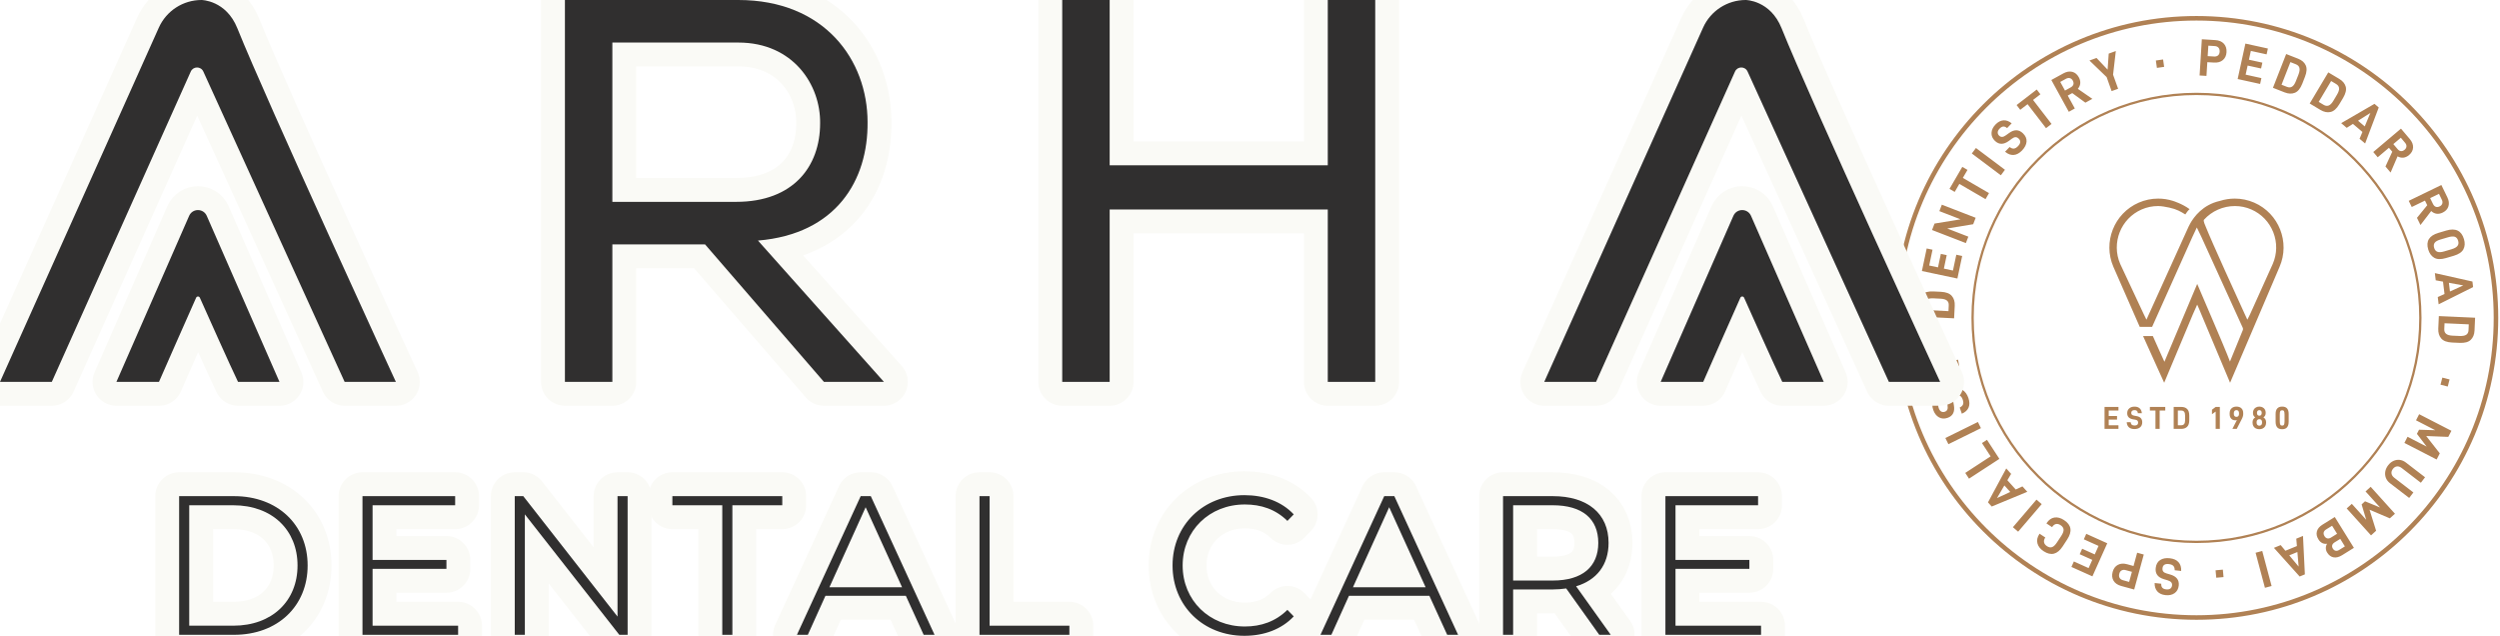
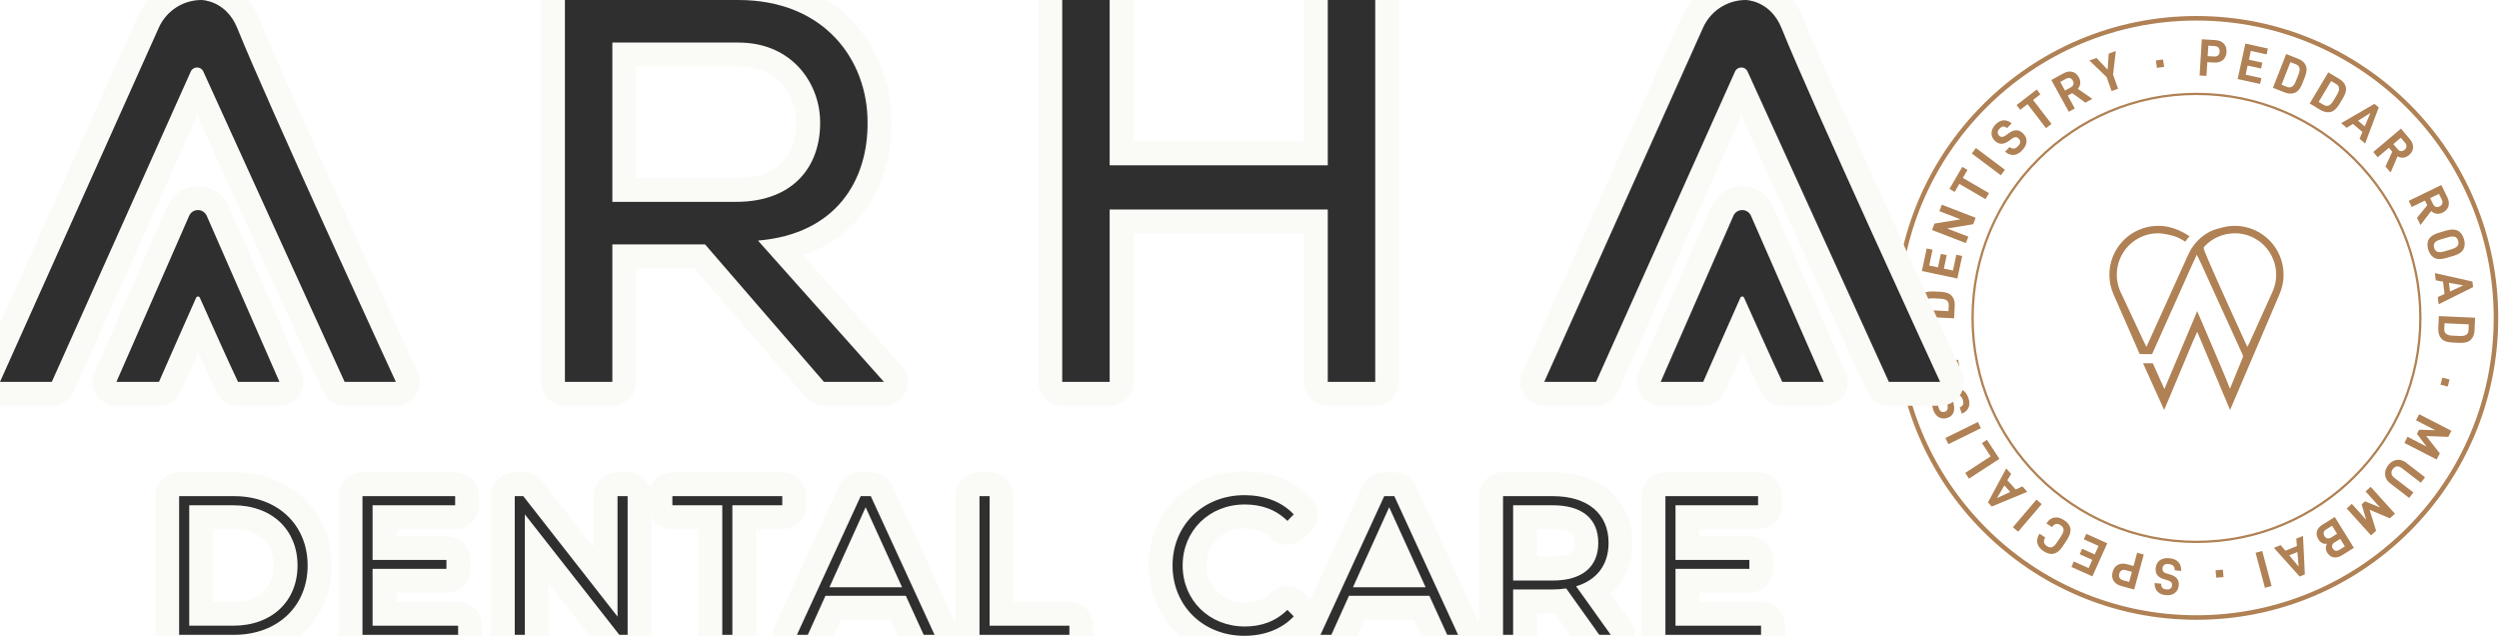
<svg xmlns="http://www.w3.org/2000/svg" viewBox="0 0 2303.71 585.88" role="img" aria-label="Arha Dental Care">
  <g transform="translate(1745.95 14.06) scale(2.78879)">
    <g fill="none" stroke="#B08154">
      <circle cx="100" cy="100" r="99" stroke-width="1.5" />
      <circle cx="100" cy="100" r="74.01" stroke-width=".75" />
    </g>
    <g fill="#B08154">
-       <path d="M109.05 9.39C108.39 8.68 107.46 8.28 106.24 8.21L101.77 7.93L101.03 19.9L103.3 20.04L103.58 15.5L105.78 15.63C107 15.71 107.97 15.43 108.72 14.81C109.46 14.19 109.86 13.32 109.93 12.21C110 11.05 109.71 10.11 109.05 9.39ZM107.11 13.28C106.78 13.55 106.35 13.67 105.8 13.63L103.7 13.5L103.92 10.05L106.02 10.18C106.57 10.21 106.99 10.39 107.28 10.72C107.57 11.05 107.69 11.5 107.66 12.07C107.62 12.61 107.44 13.01 107.11 13.28ZM117.97 11.78 123.18 12.92 123.61 10.99 116.17 9.36 113.61 21.07 121.04 22.7 121.46 20.77 116.25 19.62 116.91 16.62 121.36 17.59 121.78 15.66 117.34 14.69ZM129.65 12.81 125.28 23.97 129.15 25.49C130.4 25.98 131.53 26.02 132.53 25.61C133.54 25.2 134.35 24.21 134.97 22.63L135.86 20.35C136.48 18.78 136.56 17.51 136.11 16.53C135.67 15.56 134.82 14.83 133.58 14.35ZM129.92 23.66 128.12 22.96 131.05 15.48 132.84 16.19C133.49 16.44 133.89 16.84 134.03 17.39C134.18 17.94 134.07 18.69 133.7 19.64L132.85 21.79C132.5 22.69 132.08 23.29 131.6 23.59C131.11 23.89 130.55 23.91 129.92 23.66ZM143.57 18.87 137.43 29.16 140.99 31.29C142.15 31.98 143.25 32.2 144.31 31.96C145.37 31.73 146.33 30.88 147.2 29.43L148.46 27.33C149.32 25.87 149.62 24.63 149.34 23.6C149.05 22.57 148.34 21.71 147.2 21.03ZM142.05 29.61 140.4 28.62 144.51 21.73 146.17 22.72C146.76 23.08 147.09 23.54 147.14 24.1C147.2 24.67 146.96 25.39 146.44 26.26L145.26 28.25C144.76 29.08 144.25 29.61 143.72 29.82C143.2 30.03 142.64 29.96 142.05 29.61ZM154.86 38.56 153.91 40.81 155.75 42.37 160.25 30.47 158.84 29.27 147.83 35.65 149.66 37.2 151.72 35.9ZM155.62 36.73 153.41 34.85 157.49 32.27ZM164.72 45.09 162.47 49.97 164.17 51.97 166.47 46.62C167.1 46.98 167.75 47.12 168.4 47.05C169.05 46.98 169.68 46.69 170.28 46.18C171.12 45.47 171.56 44.64 171.6 43.69C171.65 42.75 171.29 41.83 170.54 40.93L167.6 37.46L158.44 45.19L159.91 46.93L163.62 43.79ZM165.07 42.57 167.55 40.47 168.94 42.12C169.28 42.52 169.44 42.92 169.41 43.34C169.38 43.76 169.18 44.12 168.81 44.44C168.4 44.78 168 44.93 167.59 44.89C167.18 44.85 166.81 44.62 166.46 44.21ZM176.28 62.77 172.89 66.94 174.04 69.31 177.59 64.69C178.12 65.19 178.71 65.49 179.36 65.58C180 65.67 180.68 65.54 181.39 65.2C182.38 64.72 183.02 64.02 183.29 63.12C183.57 62.21 183.45 61.23 182.94 60.18L180.95 56.09L170.16 61.32L171.16 63.36L175.53 61.24ZM177.24 60.42 180.16 59 181.1 60.94C181.33 61.4 181.38 61.84 181.25 62.24C181.12 62.63 180.84 62.94 180.4 63.15C179.92 63.38 179.49 63.43 179.1 63.29C178.72 63.14 178.41 62.83 178.18 62.35ZM179.97 71.91C176.92 72.81 175.79 74.63 176.6 77.38C176.98 78.66 177.64 79.58 178.58 80.13C179.52 80.68 180.8 80.72 182.43 80.24L185.06 79.47C186.68 78.99 187.74 78.27 188.24 77.32C188.74 76.36 188.8 75.24 188.42 73.97C187.6 71.18 185.66 70.23 182.6 71.13ZM179.65 78.16C179.13 77.97 178.77 77.53 178.57 76.87C178.36 76.17 178.42 75.6 178.75 75.17C179.07 74.73 179.71 74.38 180.65 74.1L183.14 73.37C184.14 73.07 184.9 73.02 185.42 73.2C185.93 73.39 186.3 73.83 186.5 74.53C186.7 75.2 186.63 75.76 186.28 76.21C185.94 76.66 185.28 77.03 184.3 77.32L181.82 78.05C180.89 78.32 180.17 78.36 179.65 78.16ZM181.99 92.11 179.76 93.11 180.05 95.51 191.44 89.82 191.22 87.98 178.8 85.2 179.09 87.58 181.49 88.02ZM183.79 91.28 183.44 88.4 188.19 89.27ZM192.1 99.94 180.12 99.4 179.93 103.55C179.87 104.89 180.2 105.98 180.91 106.8C181.62 107.62 182.82 108.06 184.51 108.14L186.96 108.25C188.65 108.33 189.88 108 190.65 107.26C191.43 106.52 191.85 105.49 191.91 104.16ZM181.91 103.69 182 101.77 190.01 102.13 189.93 104.05C189.9 104.75 189.65 105.25 189.17 105.57C188.7 105.88 187.96 106.02 186.94 105.97L184.63 105.87C183.66 105.82 182.95 105.62 182.52 105.26C182.08 104.9 181.88 104.38 181.91 103.69ZM183.66 120.34 181.27 119.73 180.67 122.07 183.06 122.68ZM179.39 146.79 180.43 144.76 175.94 139.03 183.23 139.32 184.27 137.3 173.61 131.82 172.57 133.84 178.93 137.11 173.57 136.95 172.87 138.31 176.09 142.53 169.77 139.28 168.73 141.31ZM165.1 147.26C164.43 147.57 163.85 148.05 163.36 148.69C162.86 149.35 162.54 150.03 162.41 150.76C162.29 151.49 162.35 152.19 162.61 152.87C162.88 153.54 163.32 154.12 163.94 154.6L170.31 159.49L171.7 157.68L165.4 152.83C164.85 152.41 164.55 151.94 164.47 151.42C164.39 150.9 164.55 150.4 164.93 149.9C165.31 149.4 165.76 149.13 166.28 149.07C166.79 149.02 167.32 149.2 167.86 149.62L174.17 154.47L175.56 152.66L169.2 147.77C168.57 147.29 167.9 147.01 167.18 146.92C166.47 146.84 165.77 146.95 165.1 147.26ZM157.7 171.86 159.38 170.33 157.21 163.38 163.92 166.23 165.61 164.71 157.58 155.81 155.89 157.34 160.69 162.65 155.72 160.6 154.59 161.63 156.11 166.71 151.35 161.44 149.66 162.96ZM141.56 174.39C142.04 174.63 142.58 174.71 143.17 174.63C142.89 175.08 142.75 175.56 142.76 176.08C142.77 176.6 142.92 177.09 143.2 177.54C143.76 178.45 144.47 178.97 145.33 179.12C146.19 179.27 147.12 179.03 148.12 178.42L152.04 175.98L145.72 165.79L141.63 168.33C140.65 168.94 140.04 169.67 139.81 170.53C139.57 171.38 139.74 172.27 140.32 173.19C140.66 173.75 141.07 174.14 141.56 174.39ZM149.06 175.5 147.22 176.64C146.78 176.92 146.37 177.02 146.01 176.94C145.64 176.87 145.33 176.63 145.07 176.21C144.84 175.83 144.77 175.46 144.87 175.11C144.97 174.75 145.24 174.44 145.68 174.16L147.53 173.02ZM142.05 170.9C142.13 170.52 142.41 170.18 142.87 169.89L144.83 168.68L146.48 171.33L144.52 172.55C144.06 172.84 143.64 172.94 143.27 172.86C142.89 172.77 142.58 172.53 142.33 172.13C142.06 171.69 141.97 171.29 142.05 170.9ZM129.39 176.94 127.83 175.07 125.6 175.98 134.11 185.45 135.83 184.74 135.21 172.04 132.99 172.95 133.2 175.38ZM130.67 178.46 133.36 177.36 133.77 182.17ZM124.83 188.59 121.74 177.01 119.54 177.6 122.63 189.18ZM108.94 185.64 108.72 183.18 106.31 183.4 106.54 185.85ZM94.06 180.71C93.42 179.99 92.46 179.56 91.19 179.42C89.89 179.27 88.82 179.47 87.98 180.02C87.14 180.57 86.66 181.44 86.52 182.64C86.31 184.5 87.21 185.73 89.22 186.33L90.45 186.7C91.01 186.87 91.4 187.08 91.64 187.36C91.88 187.63 91.97 187.97 91.93 188.38C91.87 188.86 91.68 189.21 91.35 189.45C91.02 189.68 90.56 189.77 89.98 189.7C89.4 189.64 88.98 189.46 88.71 189.16C88.44 188.86 88.32 188.42 88.35 187.84L86.17 187.6C86.14 188.74 86.43 189.65 87.04 190.35C87.66 191.05 88.55 191.47 89.73 191.6C90.94 191.74 91.94 191.52 92.75 190.96C93.55 190.4 94.01 189.56 94.14 188.46C94.35 186.61 93.39 185.38 91.28 184.78L90.18 184.46C89.64 184.31 89.26 184.1 89.03 183.82C88.8 183.54 88.72 183.17 88.77 182.7C88.89 181.65 89.59 181.2 90.86 181.34C91.53 181.42 92.02 181.61 92.33 181.92C92.64 182.23 92.8 182.71 92.8 183.38L94.94 183.62C95 182.4 94.71 181.43 94.06 180.71ZM72.58 186.83C73.08 187.67 73.92 188.24 75.09 188.57L79.41 189.75L82.58 178.19L80.39 177.59L79.19 181.98L77.06 181.39C75.88 181.07 74.87 181.14 74.02 181.6C73.17 182.05 72.59 182.82 72.3 183.89C71.99 185.02 72.08 186 72.58 186.83ZM75.27 183.43C75.65 183.23 76.1 183.2 76.63 183.35L78.66 183.9L77.74 187.24L75.71 186.68C75.18 186.54 74.8 186.27 74.59 185.9C74.37 185.52 74.34 185.05 74.5 184.49C74.64 183.98 74.9 183.62 75.27 183.43ZM64.34 182.67 59.47 180.48 58.66 182.29 65.6 185.4 70.51 174.47 63.57 171.35 62.76 173.16 67.63 175.34 66.37 178.15 62.21 176.28 61.4 178.09 65.56 179.95ZM57.27 173.2C59.02 170.54 58.67 168.41 56.24 166.82C55.13 166.09 54.06 165.8 53.04 165.96C52.03 166.12 51.17 166.74 50.46 167.81L50.4 167.91L52.27 169.14L52.35 169.02C52.68 168.52 53.08 168.22 53.56 168.11C54.03 168.01 54.54 168.14 55.08 168.49C55.69 168.89 56.02 169.37 56.07 169.92C56.11 170.48 55.87 171.16 55.34 171.98L53.92 174.14C53.35 175.01 52.81 175.54 52.28 175.73C51.76 175.93 51.19 175.83 50.58 175.43C50.04 175.07 49.72 174.65 49.62 174.16C49.52 173.66 49.64 173.16 49.98 172.64L50.03 172.56L48.13 171.31L48.06 171.41C47.37 172.47 47.16 173.5 47.43 174.51C47.7 175.51 48.38 176.38 49.47 177.09C51.93 178.7 54.02 178.17 55.77 175.5ZM41.05 170.64 48.84 161.53 47.11 160.05 39.32 169.16ZM37.49 153.64 38.73 151.54 37.12 149.74 31.08 160.95 32.32 162.33 44.08 157.46 42.47 155.68 40.25 156.7ZM36.5 155.36 38.44 157.51 34.06 159.53ZM24.81 153.12 34.85 146.58 30.75 140.28 29.09 141.36 31.95 145.75 23.57 151.22ZM18 141.73 28.75 136.43 27.75 134.39 16.99 139.69ZM24.68 129.6C25.05 128.71 25.02 127.66 24.6 126.45C24.17 125.21 23.52 124.34 22.67 123.82C21.81 123.3 20.82 123.24 19.68 123.64C17.91 124.26 17.19 125.6 17.51 127.67L17.72 128.94C17.81 129.51 17.78 129.96 17.64 130.29C17.5 130.63 17.23 130.86 16.84 131C16.39 131.15 15.99 131.14 15.63 130.94C15.27 130.75 15 130.37 14.8 129.81C14.61 129.27 14.59 128.81 14.74 128.43C14.9 128.06 15.24 127.76 15.78 127.54L15.05 125.47C14.01 125.93 13.31 126.59 12.95 127.45C12.58 128.31 12.6 129.29 12.99 130.41C13.39 131.56 14.02 132.37 14.87 132.85C15.73 133.33 16.68 133.39 17.73 133.02C19.49 132.41 20.18 131.02 19.81 128.86L19.61 127.73C19.52 127.17 19.55 126.73 19.7 126.41C19.85 126.09 20.15 125.85 20.6 125.69C21.59 125.34 22.3 125.78 22.73 126.99C22.95 127.63 22.99 128.15 22.84 128.56C22.7 128.97 22.33 129.33 21.73 129.62L22.44 131.66C23.56 131.18 24.31 130.49 24.68 129.6ZM10.78 112.67 8.83 113.04 10.4 121.3 12.35 120.93 11.78 117.93 21.61 116.06 21.18 113.81 11.35 115.67ZM7.91 99.54 19.88 100.14 20.09 96C20.16 94.65 19.84 93.57 19.13 92.75C18.42 91.92 17.23 91.47 15.54 91.38L13.09 91.26C11.4 91.17 10.17 91.5 9.39 92.23C8.61 92.96 8.19 93.99 8.12 95.32ZM18.11 95.84 18.02 97.77 10 97.37 10.1 95.44C10.13 94.75 10.39 94.24 10.86 93.93C11.33 93.62 12.08 93.49 13.1 93.54L15.41 93.66C16.38 93.7 17.08 93.91 17.51 94.27C17.95 94.64 18.15 95.16 18.11 95.84ZM11.65 82.69 12.75 77.47 10.82 77.06 9.24 84.51 20.97 86.99 22.55 79.54 20.61 79.13 19.5 84.35 16.5 83.71 17.44 79.26 15.5 78.85 14.56 83.3ZM15.83 62.59 15.01 64.72 22.01 67.43 13.41 68.83 12.59 70.96 23.77 75.28 24.59 73.16 17.61 70.46 26.19 69.05 27.01 66.92ZM24.31 51.1 22.59 50.1 18.36 57.37 20.08 58.37 21.61 55.72 30.27 60.76 31.42 58.77 22.77 53.74ZM25.74 45.68 35.33 52.88 36.69 51.06 27.1 43.86ZM39.57 46.16C40.53 46.09 41.46 45.59 42.35 44.67C43.26 43.72 43.75 42.75 43.83 41.76C43.9 40.76 43.51 39.84 42.64 39.01C41.29 37.71 39.76 37.67 38.07 38.9L37.02 39.65C36.55 39.99 36.14 40.17 35.78 40.19C35.42 40.22 35.09 40.08 34.79 39.8C34.45 39.47 34.28 39.1 34.3 38.69C34.31 38.29 34.52 37.87 34.93 37.45C35.33 37.03 35.73 36.8 36.13 36.77C36.53 36.74 36.95 36.91 37.4 37.29L38.91 35.71C38.03 34.99 37.13 34.66 36.2 34.72C35.27 34.79 34.4 35.24 33.58 36.09C32.73 36.97 32.29 37.9 32.25 38.88C32.2 39.86 32.58 40.73 33.38 41.51C34.73 42.8 36.28 42.79 38.04 41.48L38.96 40.8C39.41 40.46 39.82 40.29 40.17 40.28C40.53 40.27 40.88 40.43 41.22 40.75C41.98 41.49 41.91 42.31 41.02 43.24C40.56 43.72 40.11 44 39.67 44.05C39.24 44.11 38.76 43.94 38.23 43.54L36.73 45.09C37.66 45.88 38.61 46.23 39.57 46.16ZM48.41 26.11 47.2 24.54 40.54 29.67 41.74 31.24 44.17 29.38 50.27 37.31 52.09 35.91 45.98 27.98ZM58.94 25.72 63.28 28.88 65.58 27.62 60.78 24.31C61.26 23.75 61.53 23.15 61.58 22.5C61.64 21.85 61.48 21.17 61.1 20.48C60.57 19.52 59.85 18.92 58.93 18.69C58.01 18.47 57.04 18.63 56.01 19.2L52.02 21.39L57.8 31.9L59.79 30.8L57.45 26.54ZM56.54 24.88 54.97 22.03 56.86 20.99C57.32 20.74 57.75 20.67 58.15 20.78C58.55 20.89 58.87 21.15 59.11 21.58C59.36 22.05 59.43 22.48 59.31 22.87C59.18 23.26 58.89 23.58 58.42 23.84ZM72.43 19.64 73.34 11.82 70.99 12.67 70.62 17.97 66.96 14.11 64.62 14.95 70.3 20.43 71.95 25.06 74.1 24.29ZM86.57 14.95 86.92 17.39 89.31 17.05 88.96 14.61ZM70.99 130.62H74.21V129.42H69.61V136.67H74.21V135.47H70.99V133.61H73.74V132.42H70.99ZM77.67 136.15C78.1 136.54 78.71 136.73 79.48 136.73C80.27 136.73 80.9 136.54 81.37 136.15C81.83 135.77 82.07 135.21 82.07 134.48C82.07 133.35 81.44 132.67 80.2 132.45L79.43 132.31C79.09 132.25 78.84 132.14 78.67 132C78.51 131.85 78.43 131.65 78.43 131.4C78.43 131.11 78.52 130.88 78.71 130.72C78.89 130.56 79.16 130.47 79.51 130.47C79.86 130.47 80.13 130.55 80.31 130.71C80.49 130.88 80.6 131.13 80.62 131.48H81.94C81.88 130.8 81.65 130.26 81.23 129.89C80.81 129.51 80.25 129.32 79.54 129.32C78.8 129.32 78.21 129.51 77.77 129.91C77.32 130.3 77.1 130.83 77.1 131.5C77.1 132.63 77.75 133.3 79.06 133.52L79.75 133.63C80.08 133.69 80.33 133.79 80.48 133.94C80.63 134.09 80.71 134.31 80.71 134.6C80.71 135.24 80.32 135.56 79.55 135.56C79.14 135.56 78.83 135.47 78.63 135.31C78.42 135.14 78.29 134.86 78.24 134.46H76.94C76.99 135.2 77.23 135.76 77.67 136.15ZM89.68 130.62V129.42H84.6V130.62H86.44V136.67H87.83V130.62ZM92.46 129.42V136.67H94.97C95.78 136.67 96.43 136.44 96.9 135.99C97.38 135.54 97.62 134.8 97.62 133.78V132.3C97.62 131.28 97.38 130.54 96.92 130.1C96.45 129.65 95.82 129.42 95.01 129.42ZM95 135.47H93.84V130.62H95C95.42 130.62 95.73 130.76 95.94 131.04C96.14 131.31 96.24 131.76 96.24 132.37V133.77C96.24 134.36 96.14 134.79 95.93 135.06C95.72 135.33 95.42 135.47 95 135.47ZM106.34 130.95V136.67H107.72V129.42H106.34L105.12 130.34V131.83ZM113.37 133.74 111.87 136.67H113.31L114.97 133.44C115.13 133.14 115.24 132.85 115.32 132.59C115.41 132.33 115.45 132.06 115.45 131.78V131.45C115.45 130.78 115.25 130.25 114.85 129.87C114.46 129.5 113.91 129.31 113.21 129.31C112.54 129.31 112 129.5 111.59 129.89C111.18 130.27 110.97 130.81 110.97 131.49V131.83C110.97 132.45 111.14 132.94 111.48 133.3C111.82 133.66 112.27 133.84 112.84 133.84C113.04 133.84 113.21 133.81 113.37 133.74ZM113.83 132.45C113.68 132.62 113.48 132.7 113.21 132.7C112.94 132.7 112.73 132.62 112.58 132.45C112.42 132.29 112.35 132.06 112.35 131.75V131.43C112.35 131.13 112.42 130.89 112.58 130.73C112.73 130.56 112.94 130.47 113.21 130.47C113.48 130.47 113.68 130.56 113.83 130.73C113.98 130.89 114.06 131.12 114.06 131.42V131.76C114.06 132.06 113.98 132.29 113.83 132.45ZM119.62 136.53C119.96 136.7 120.34 136.78 120.77 136.78C121.2 136.78 121.58 136.7 121.92 136.53C122.26 136.36 122.52 136.11 122.72 135.79C122.91 135.46 123.01 135.09 123.01 134.66V134.42C123.01 134.11 122.93 133.81 122.78 133.53C122.63 133.26 122.41 133.04 122.13 132.87C122.35 132.73 122.53 132.55 122.67 132.3C122.81 132.06 122.88 131.78 122.88 131.47V131.28C122.88 130.92 122.8 130.6 122.63 130.29C122.46 129.99 122.22 129.75 121.9 129.58C121.58 129.4 121.21 129.31 120.78 129.31C120.35 129.31 119.98 129.4 119.67 129.58C119.35 129.75 119.11 129.99 118.94 130.29C118.77 130.6 118.68 130.92 118.68 131.28V131.47C118.68 131.79 118.75 132.06 118.88 132.31C119.02 132.55 119.2 132.73 119.43 132.87C119.15 133.03 118.93 133.25 118.77 133.52C118.62 133.8 118.54 134.1 118.54 134.43V134.67C118.54 135.09 118.64 135.46 118.83 135.79C119.02 136.11 119.29 136.36 119.62 136.53ZM121.35 132.09C121.21 132.24 121.02 132.32 120.78 132.32C120.54 132.32 120.35 132.24 120.21 132.09C120.07 131.94 120 131.73 120 131.48V131.28C120 131.05 120.07 130.86 120.22 130.7C120.36 130.55 120.55 130.47 120.78 130.47C121.01 130.47 121.2 130.55 121.34 130.7C121.48 130.86 121.56 131.05 121.56 131.28V131.48C121.56 131.73 121.49 131.93 121.35 132.09ZM121.44 135.36C121.27 135.53 121.05 135.62 120.78 135.62C120.5 135.62 120.28 135.53 120.12 135.35C119.96 135.17 119.88 134.94 119.88 134.65V134.4C119.88 134.12 119.96 133.89 120.13 133.72C120.3 133.54 120.51 133.46 120.78 133.46C121.05 133.46 121.27 133.54 121.44 133.72C121.6 133.89 121.68 134.12 121.68 134.4V134.65C121.68 134.95 121.6 135.18 121.44 135.36ZM126.69 136.16C127.04 136.58 127.58 136.78 128.32 136.78C129.05 136.78 129.6 136.57 129.95 136.15C130.3 135.73 130.48 135.11 130.48 134.28V131.72C130.48 130.92 130.3 130.32 129.95 129.92C129.6 129.51 129.05 129.31 128.32 129.31C127.61 129.31 127.07 129.51 126.71 129.92C126.34 130.33 126.16 130.93 126.16 131.72V134.28C126.16 135.12 126.33 135.74 126.69 136.16ZM128.94 135.27C128.83 135.48 128.63 135.59 128.32 135.59C128.02 135.59 127.81 135.48 127.7 135.27C127.6 135.05 127.54 134.69 127.54 134.17V131.92C127.54 131.4 127.59 131.04 127.7 130.83C127.8 130.62 128.01 130.52 128.32 130.52C128.63 130.52 128.83 130.62 128.94 130.83C129.05 131.04 129.11 131.4 129.11 131.92V134.17C129.11 134.69 129.05 135.05 128.94 135.27Z" />
-       <path transform="translate(69 60.58) scale(0.06745)" d="M833.41 320.11C833.38 320.16 833.37 320.19 722.37 566.44C720.09 571.49 708.97 593.11 708.97 593.11C708.97 593.11 698.86 571.54 696.56 566.51C659.73 486.12 537.05 217.6 504.88 137.46C502.53 131.62 491.61 108.83 496.31 103.62C534.77 60.96 590.04 36.5 647.95 36.5C675.74 36.5 702.7 42.09 728.08 53.11C777.73 74.67 816.04 114.35 835.96 164.83C855.87 215.32 854.97 270.47 833.41 320.11ZM742.55 19.81C712.28 6.67 680.21 0 647.23 0C622.75 0 598.49 3.75 575.15 11.14C574.74 11.27 574.33 11.38 573.93 11.47C490.9 29.91 447.06 89.2 428.25 123.09C427.45 124.97 426.39 126.93 425.25 129.03C423.76 131.77 421.91 135.18 421.01 137.19L226.79 565.7C224.9 570.82 214.46 593.11 214.46 593.11C214.46 593.11 203.41 570.91 201.07 566L86.06 320.57C85.98 320.41 85.91 320.25 85.85 320.12C41.28 217.47 88.52 97.69 191.17 53.11C216.56 42.08 243.53 36.49 271.32 36.49C290.03 36.49 308.36 40.67 326.89 44.21C363.52 52.16 382.67 63.86 404.88 77.64C410.6 68.41 419.13 57.31 425.9 51.74C390.06 25.3 345.82 11.68 344.1 11.14C320.76 3.75 296.51 0 272.02 0C239.05 0 206.98 6.67 176.71 19.81C55.7 72.36 0 213.55 52.53 334.52C52.98 335.54 118.07 483.69 181.49 628.26L242.14 628.51L439.78 187.31C443.63 178.5 461.31 141.45 461.31 141.45C461.31 141.45 479.38 178.37 483.3 186.97L686.49 633.05C688 636.35 688.18 640.06 687.01 643.49C686.76 644.23 623.7 798.38 623.7 798.38C623.7 798.38 614.09 769.97 541.27 600.3C508.91 524.89 472.13 439.1 463.17 417.99C444.03 463.43 302.51 799.4 302.51 799.4C302.51 799.4 260.13 706.61 245.78 673.35L197.81 673.35C253.96 798.98 293.86 884.77 301.3 902.14C316.17 866.71 441.34 568.43 441.55 567.92C447.91 553.43 463.1 519.32 463.1 519.32C463.1 519.32 480.77 558.87 484.12 568.68C490.23 583.21 607.4 862.04 624.25 902.15L866.7 334.57C919.25 213.56 863.55 72.36 742.55 19.81Z" />
+       <path d="M109.05 9.39C108.39 8.68 107.46 8.28 106.24 8.21L101.77 7.93L101.03 19.9L103.3 20.04L103.58 15.5L105.78 15.63C107 15.71 107.97 15.43 108.72 14.81C109.46 14.19 109.86 13.32 109.93 12.21C110 11.05 109.71 10.11 109.05 9.39ZM107.11 13.28C106.78 13.55 106.35 13.67 105.8 13.63L103.7 13.5L103.92 10.05L106.02 10.18C106.57 10.21 106.99 10.39 107.28 10.72C107.57 11.05 107.69 11.5 107.66 12.07C107.62 12.61 107.44 13.01 107.11 13.28ZM117.97 11.78 123.18 12.92 123.61 10.99 116.17 9.36 113.61 21.07 121.04 22.7 121.46 20.77 116.25 19.62 116.91 16.62 121.36 17.59 121.78 15.66 117.34 14.69ZM129.65 12.81 125.28 23.97 129.15 25.49C130.4 25.98 131.53 26.02 132.53 25.61C133.54 25.2 134.35 24.21 134.97 22.63L135.86 20.35C136.48 18.78 136.56 17.51 136.11 16.53C135.67 15.56 134.82 14.83 133.58 14.35ZM129.92 23.66 128.12 22.96 131.05 15.48 132.84 16.19C133.49 16.44 133.89 16.84 134.03 17.39C134.18 17.94 134.07 18.69 133.7 19.64L132.85 21.79C132.5 22.69 132.08 23.29 131.6 23.59C131.11 23.89 130.55 23.91 129.92 23.66ZM143.57 18.87 137.43 29.16 140.99 31.29C142.15 31.98 143.25 32.2 144.31 31.96C145.37 31.73 146.33 30.88 147.2 29.43L148.46 27.33C149.32 25.87 149.62 24.63 149.34 23.6C149.05 22.57 148.34 21.71 147.2 21.03ZM142.05 29.61 140.4 28.62 144.51 21.73 146.17 22.72C146.76 23.08 147.09 23.54 147.14 24.1C147.2 24.67 146.96 25.39 146.44 26.26L145.26 28.25C144.76 29.08 144.25 29.61 143.72 29.82C143.2 30.03 142.64 29.96 142.05 29.61ZM154.86 38.56 153.91 40.81 155.75 42.37 160.25 30.47 158.84 29.27 147.83 35.65 149.66 37.2 151.72 35.9ZM155.62 36.73 153.41 34.85 157.49 32.27ZM164.72 45.09 162.47 49.97 164.17 51.97 166.47 46.62C167.1 46.98 167.75 47.12 168.4 47.05C169.05 46.98 169.68 46.69 170.28 46.18C171.12 45.47 171.56 44.64 171.6 43.69C171.65 42.75 171.29 41.83 170.54 40.93L167.6 37.46L158.44 45.19L159.91 46.93L163.62 43.79ZM165.07 42.57 167.55 40.47 168.94 42.12C169.28 42.52 169.44 42.92 169.41 43.34C169.38 43.76 169.18 44.12 168.81 44.44C168.4 44.78 168 44.93 167.59 44.89C167.18 44.85 166.81 44.62 166.46 44.21ZM176.28 62.77 172.89 66.94 174.04 69.31 177.59 64.69C178.12 65.19 178.71 65.49 179.36 65.58C180 65.67 180.68 65.54 181.39 65.2C182.38 64.72 183.02 64.02 183.29 63.12C183.57 62.21 183.45 61.23 182.94 60.18L180.95 56.09L170.16 61.32L171.16 63.36L175.53 61.24ZM177.24 60.42 180.16 59 181.1 60.94C181.33 61.4 181.38 61.84 181.25 62.24C181.12 62.63 180.84 62.94 180.4 63.15C179.92 63.38 179.49 63.43 179.1 63.29C178.72 63.14 178.41 62.83 178.18 62.35ZM179.97 71.91C176.92 72.81 175.79 74.63 176.6 77.38C176.98 78.66 177.64 79.58 178.58 80.13C179.52 80.68 180.8 80.72 182.43 80.24L185.06 79.47C186.68 78.99 187.74 78.27 188.24 77.32C188.74 76.36 188.8 75.24 188.42 73.97C187.6 71.18 185.66 70.23 182.6 71.13ZM179.65 78.16C179.13 77.97 178.77 77.53 178.57 76.87C178.36 76.17 178.42 75.6 178.75 75.17C179.07 74.73 179.71 74.38 180.65 74.1L183.14 73.37C184.14 73.07 184.9 73.02 185.42 73.2C185.93 73.39 186.3 73.83 186.5 74.53C186.7 75.2 186.63 75.76 186.28 76.21C185.94 76.66 185.28 77.03 184.3 77.32L181.82 78.05C180.89 78.32 180.17 78.36 179.65 78.16ZM181.99 92.11 179.76 93.11 180.05 95.51 191.44 89.82 191.22 87.98 178.8 85.2 179.09 87.58 181.49 88.02ZM183.79 91.28 183.44 88.4 188.19 89.27ZM192.1 99.94 180.12 99.4 179.93 103.55C179.87 104.89 180.2 105.98 180.91 106.8C181.62 107.62 182.82 108.06 184.51 108.14L186.96 108.25C188.65 108.33 189.88 108 190.65 107.26C191.43 106.52 191.85 105.49 191.91 104.16ZM181.91 103.69 182 101.77 190.01 102.13 189.93 104.05C189.9 104.75 189.65 105.25 189.17 105.57C188.7 105.88 187.96 106.02 186.94 105.97L184.63 105.87C183.66 105.82 182.95 105.62 182.52 105.26C182.08 104.9 181.88 104.38 181.91 103.69ZM183.66 120.34 181.27 119.73 180.67 122.07 183.06 122.68ZM179.39 146.79 180.43 144.76 175.94 139.03 183.23 139.32 184.27 137.3 173.61 131.82 172.57 133.84 178.93 137.11 173.57 136.95 172.87 138.31 176.09 142.53 169.77 139.28 168.73 141.31ZM165.1 147.26C164.43 147.57 163.85 148.05 163.36 148.69C162.86 149.35 162.54 150.03 162.41 150.76C162.29 151.49 162.35 152.19 162.61 152.87C162.88 153.54 163.32 154.12 163.94 154.6L170.31 159.49L171.7 157.68L165.4 152.83C164.85 152.41 164.55 151.94 164.47 151.42C164.39 150.9 164.55 150.4 164.93 149.9C165.31 149.4 165.76 149.13 166.28 149.07C166.79 149.02 167.32 149.2 167.86 149.62L174.17 154.47L175.56 152.66L169.2 147.77C168.57 147.29 167.9 147.01 167.18 146.92C166.47 146.84 165.77 146.95 165.1 147.26ZM157.7 171.86 159.38 170.33 157.21 163.38 163.92 166.23 165.61 164.71 157.58 155.81 155.89 157.34 160.69 162.65 155.72 160.6 154.59 161.63 156.11 166.71 151.35 161.44 149.66 162.96ZM141.56 174.39C142.04 174.63 142.58 174.71 143.17 174.63C142.89 175.08 142.75 175.56 142.76 176.08C142.77 176.6 142.92 177.09 143.2 177.54C143.76 178.45 144.47 178.97 145.33 179.12C146.19 179.27 147.12 179.03 148.12 178.42L152.04 175.98L145.72 165.79L141.63 168.33C140.65 168.94 140.04 169.67 139.81 170.53C139.57 171.38 139.74 172.27 140.32 173.19C140.66 173.75 141.07 174.14 141.56 174.39ZM149.06 175.5 147.22 176.64C146.78 176.92 146.37 177.02 146.01 176.94C145.64 176.87 145.33 176.63 145.07 176.21C144.84 175.83 144.77 175.46 144.87 175.11C144.97 174.75 145.24 174.44 145.68 174.16L147.53 173.02ZM142.05 170.9C142.13 170.52 142.41 170.18 142.87 169.89L144.83 168.68L146.48 171.33L144.52 172.55C144.06 172.84 143.64 172.94 143.27 172.86C142.89 172.77 142.58 172.53 142.33 172.13C142.06 171.69 141.97 171.29 142.05 170.9ZM129.39 176.94 127.83 175.07 125.6 175.98 134.11 185.45 135.83 184.74 135.21 172.04 132.99 172.95 133.2 175.38ZM130.67 178.46 133.36 177.36 133.77 182.17ZM124.83 188.59 121.74 177.01 119.54 177.6 122.63 189.18ZM108.94 185.64 108.72 183.18 106.31 183.4 106.54 185.85ZM94.06 180.71C93.42 179.99 92.46 179.56 91.19 179.42C89.89 179.27 88.82 179.47 87.98 180.02C87.14 180.57 86.66 181.44 86.52 182.64C86.31 184.5 87.21 185.73 89.22 186.33L90.45 186.7C91.01 186.87 91.4 187.08 91.64 187.36C91.88 187.63 91.97 187.97 91.93 188.38C91.87 188.86 91.68 189.21 91.35 189.45C91.02 189.68 90.56 189.77 89.98 189.7C89.4 189.64 88.98 189.46 88.71 189.16C88.44 188.86 88.32 188.42 88.35 187.84L86.17 187.6C86.14 188.74 86.43 189.65 87.04 190.35C87.66 191.05 88.55 191.47 89.73 191.6C90.94 191.74 91.94 191.52 92.75 190.96C93.55 190.4 94.01 189.56 94.14 188.46C94.35 186.61 93.39 185.38 91.28 184.78L90.18 184.46C89.64 184.31 89.26 184.1 89.03 183.82C88.8 183.54 88.72 183.17 88.77 182.7C88.89 181.65 89.59 181.2 90.86 181.34C91.53 181.42 92.02 181.61 92.33 181.92C92.64 182.23 92.8 182.71 92.8 183.38L94.94 183.62C95 182.4 94.71 181.43 94.06 180.71ZM72.58 186.83C73.08 187.67 73.92 188.24 75.09 188.57L79.41 189.75L82.58 178.19L80.39 177.59L79.19 181.98L77.06 181.39C75.88 181.07 74.87 181.14 74.02 181.6C73.17 182.05 72.59 182.82 72.3 183.89C71.99 185.02 72.08 186 72.58 186.83ZM75.27 183.43C75.65 183.23 76.1 183.2 76.63 183.35L78.66 183.9L77.74 187.24L75.71 186.68C75.18 186.54 74.8 186.27 74.59 185.9C74.37 185.52 74.34 185.05 74.5 184.49C74.64 183.98 74.9 183.62 75.27 183.43ZM64.34 182.67 59.47 180.48 58.66 182.29 65.6 185.4 70.51 174.47 63.57 171.35 62.76 173.16 67.63 175.34 66.37 178.15 62.21 176.28 61.4 178.09 65.56 179.95ZM57.27 173.2C59.02 170.54 58.67 168.41 56.24 166.82C55.13 166.09 54.06 165.8 53.04 165.96C52.03 166.12 51.17 166.74 50.46 167.81L50.4 167.91L52.27 169.14L52.35 169.02C52.68 168.52 53.08 168.22 53.56 168.11C54.03 168.01 54.54 168.14 55.08 168.49C55.69 168.89 56.02 169.37 56.07 169.92C56.11 170.48 55.87 171.16 55.34 171.98L53.92 174.14C53.35 175.01 52.81 175.54 52.28 175.73C51.76 175.93 51.19 175.83 50.58 175.43C50.04 175.07 49.72 174.65 49.62 174.16C49.52 173.66 49.64 173.16 49.98 172.64L50.03 172.56L48.13 171.31L48.06 171.41C47.37 172.47 47.16 173.5 47.43 174.51C47.7 175.51 48.38 176.38 49.47 177.09C51.93 178.7 54.02 178.17 55.77 175.5ZM41.05 170.64 48.84 161.53 47.11 160.05 39.32 169.16ZM37.49 153.64 38.73 151.54 37.12 149.74 31.08 160.95 32.32 162.33 44.08 157.46 42.47 155.68 40.25 156.7ZM36.5 155.36 38.44 157.51 34.06 159.53ZM24.81 153.12 34.85 146.58 30.75 140.28 29.09 141.36 31.95 145.75 23.57 151.22ZM18 141.73 28.75 136.43 27.75 134.39 16.99 139.69ZM24.68 129.6C25.05 128.71 25.02 127.66 24.6 126.45C24.17 125.21 23.52 124.34 22.67 123.82C21.81 123.3 20.82 123.24 19.68 123.64C17.91 124.26 17.19 125.6 17.51 127.67L17.72 128.94C17.81 129.51 17.78 129.96 17.64 130.29C17.5 130.63 17.23 130.86 16.84 131C16.39 131.15 15.99 131.14 15.63 130.94C15.27 130.75 15 130.37 14.8 129.81C14.61 129.27 14.59 128.81 14.74 128.43C14.9 128.06 15.24 127.76 15.78 127.54L15.05 125.47C14.01 125.93 13.31 126.59 12.95 127.45C12.58 128.31 12.6 129.29 12.99 130.41C13.39 131.56 14.02 132.37 14.87 132.85C15.73 133.33 16.68 133.39 17.73 133.02C19.49 132.41 20.18 131.02 19.81 128.86L19.61 127.73C19.52 127.17 19.55 126.73 19.7 126.41C19.85 126.09 20.15 125.85 20.6 125.69C21.59 125.34 22.3 125.78 22.73 126.99C22.95 127.63 22.99 128.15 22.84 128.56C22.7 128.97 22.33 129.33 21.73 129.62L22.44 131.66C23.56 131.18 24.31 130.49 24.68 129.6ZM10.78 112.67 8.83 113.04 10.4 121.3 12.35 120.93 11.78 117.93 21.61 116.06 21.18 113.81 11.35 115.67ZM7.91 99.54 19.88 100.14 20.09 96C20.16 94.65 19.84 93.57 19.13 92.75C18.42 91.92 17.23 91.47 15.54 91.38L13.09 91.26C11.4 91.17 10.17 91.5 9.39 92.23C8.61 92.96 8.19 93.99 8.12 95.32ZM18.11 95.84 18.02 97.77 10 97.37 10.1 95.44C10.13 94.75 10.39 94.24 10.86 93.93C11.33 93.62 12.08 93.49 13.1 93.54L15.41 93.66C16.38 93.7 17.08 93.91 17.51 94.27C17.95 94.64 18.15 95.16 18.11 95.84ZM11.65 82.69 12.75 77.47 10.82 77.06 9.24 84.51 20.97 86.99 22.55 79.54 20.61 79.13 19.5 84.35 16.5 83.71 17.44 79.26 15.5 78.85 14.56 83.3ZM15.83 62.59 15.01 64.72 22.01 67.43 13.41 68.83 12.59 70.96 23.77 75.28 24.59 73.16 17.61 70.46 26.19 69.05 27.01 66.92ZM24.31 51.1 22.59 50.1 18.36 57.37 20.08 58.37 21.61 55.72 30.27 60.76 31.42 58.77 22.77 53.74ZM25.74 45.68 35.33 52.88 36.69 51.06 27.1 43.86ZM39.57 46.16C40.53 46.09 41.46 45.59 42.35 44.67C43.26 43.72 43.75 42.75 43.83 41.76C43.9 40.76 43.51 39.84 42.64 39.01C41.29 37.71 39.76 37.67 38.07 38.9L37.02 39.65C36.55 39.99 36.14 40.17 35.78 40.19C35.42 40.22 35.09 40.08 34.79 39.8C34.45 39.47 34.28 39.1 34.3 38.69C34.31 38.29 34.52 37.87 34.93 37.45C35.33 37.03 35.73 36.8 36.13 36.77C36.53 36.74 36.95 36.91 37.4 37.29L38.91 35.71C38.03 34.99 37.13 34.66 36.2 34.72C35.27 34.79 34.4 35.24 33.58 36.09C32.73 36.97 32.29 37.9 32.25 38.88C32.2 39.86 32.58 40.73 33.38 41.51C34.73 42.8 36.28 42.79 38.04 41.48L38.96 40.8C39.41 40.46 39.82 40.29 40.17 40.28C40.53 40.27 40.88 40.43 41.22 40.75C41.98 41.49 41.91 42.31 41.02 43.24C40.56 43.72 40.11 44 39.67 44.05C39.24 44.11 38.76 43.94 38.23 43.54L36.73 45.09C37.66 45.88 38.61 46.23 39.57 46.16ZM48.41 26.11 47.2 24.54 40.54 29.67 41.74 31.24 44.17 29.38 50.27 37.31 52.09 35.91 45.98 27.98ZM58.94 25.72 63.28 28.88 65.58 27.62 60.78 24.31C61.26 23.75 61.53 23.15 61.58 22.5C61.64 21.85 61.48 21.17 61.1 20.48C60.57 19.52 59.85 18.92 58.93 18.69C58.01 18.47 57.04 18.63 56.01 19.2L52.02 21.39L57.8 31.9L59.79 30.8L57.45 26.54ZM56.54 24.88 54.97 22.03 56.86 20.99C57.32 20.74 57.75 20.67 58.15 20.78C58.55 20.89 58.87 21.15 59.11 21.58C59.36 22.05 59.43 22.48 59.31 22.87C59.18 23.26 58.89 23.58 58.42 23.84ZM72.43 19.64 73.34 11.82 70.99 12.67 70.62 17.97 66.96 14.11 64.62 14.95 70.3 20.43 71.95 25.06 74.1 24.29ZM86.57 14.95 86.92 17.39 89.31 17.05 88.96 14.61Z" />
+       <path transform="translate(69 69.58) scale(0.06745)" d="M833.41 320.11C833.38 320.16 833.37 320.19 722.37 566.44C720.09 571.49 708.97 593.11 708.97 593.11C708.97 593.11 698.86 571.54 696.56 566.51C659.73 486.12 537.05 217.6 504.88 137.46C502.53 131.62 491.61 108.83 496.31 103.62C534.77 60.96 590.04 36.5 647.95 36.5C675.74 36.5 702.7 42.09 728.08 53.11C777.73 74.67 816.04 114.35 835.96 164.83C855.87 215.32 854.97 270.47 833.41 320.11ZM742.55 19.81C712.28 6.67 680.21 0 647.23 0C622.75 0 598.49 3.75 575.15 11.14C574.74 11.27 574.33 11.38 573.93 11.47C490.9 29.91 447.06 89.2 428.25 123.09C427.45 124.97 426.39 126.93 425.25 129.03C423.76 131.77 421.91 135.18 421.01 137.19L226.79 565.7C224.9 570.82 214.46 593.11 214.46 593.11C214.46 593.11 203.41 570.91 201.07 566L86.06 320.57C85.98 320.41 85.91 320.25 85.85 320.12C41.28 217.47 88.52 97.69 191.17 53.11C216.56 42.08 243.53 36.49 271.32 36.49C290.03 36.49 308.36 40.67 326.89 44.21C363.52 52.16 382.67 63.86 404.88 77.64C410.6 68.41 419.13 57.31 425.9 51.74C390.06 25.3 345.82 11.68 344.1 11.14C320.76 3.75 296.51 0 272.02 0C239.05 0 206.98 6.67 176.71 19.81C55.7 72.36 0 213.55 52.53 334.52C52.98 335.54 118.07 483.69 181.49 628.26L242.14 628.51L439.78 187.31C443.63 178.5 461.31 141.45 461.31 141.45C461.31 141.45 479.38 178.37 483.3 186.97L686.49 633.05C688 636.35 688.18 640.06 687.01 643.49C686.76 644.23 623.7 798.38 623.7 798.38C623.7 798.38 614.09 769.97 541.27 600.3C508.91 524.89 472.13 439.1 463.17 417.99C444.03 463.43 302.51 799.4 302.51 799.4C302.51 799.4 260.13 706.61 245.78 673.35L197.81 673.35C253.96 798.98 293.86 884.77 301.3 902.14C316.17 866.71 441.34 568.43 441.55 567.92C447.91 553.43 463.1 519.32 463.1 519.32C463.1 519.32 480.77 558.87 484.12 568.68C490.23 583.21 607.4 862.04 624.25 902.15L866.7 334.57C919.25 213.56 863.55 72.36 742.55 19.81Z" />
    </g>
  </g>
  <g fill="#FAFAF6" stroke="#FAFAF6" stroke-width="44" stroke-linejoin="round">
    <path d="M214.96 576.57C251.1 576.57 274.29 553.57 274.29 521.08C274.29 488.59 251.1 465.59 214.96 465.59L174.44 465.59L174.44 576.57L214.96 576.57ZM165.13 457.19L215.69 457.19C256.21 457.19 283.6 483.84 283.6 521.08C283.6 558.32 256.21 584.97 215.69 584.97L165.13 584.97L165.13 457.19Z" />
    <path d="M422.32 576.57L422.32 584.97L334.16 584.97L334.16 457.19L419.59 457.19L419.59 465.59L343.47 465.59L343.47 515.97L411.55 515.97L411.55 524.18L343.47 524.18L343.47 576.57L422.32 576.57Z" />
    <path d="M578.58 457.19L578.58 584.97L570.91 584.97L483.84 473.98L483.84 584.97L474.53 584.97L474.53 457.19L482.38 457.19L569.27 568.17L569.27 457.19L578.58 457.19Z" />
    <path d="M665.83 465.59L619.83 465.59L619.83 457.19L721.14 457.19L721.14 465.59L675.14 465.59L675.14 584.97L665.83 584.97L665.83 465.59Z" />
    <path d="M831.58 541.16L797.99 467.41L764.59 541.16L831.58 541.16ZM835.05 549.01L760.94 549.01L744.69 584.97L734.65 584.97L793.43 457.19L802.74 457.19L861.52 584.97L851.48 584.97L835.05 549.01Z" />
    <path d="M902.95 457.19L912.26 457.19L912.26 576.57L985.82 576.57L985.82 584.97L902.95 584.97L902.95 457.19Z" />
    <path d="M1080.92 521.08C1080.92 483.84 1109.22 456.28 1147.18 456.28C1165.26 456.28 1181.5 462.12 1192.64 473.98L1186.8 480.01C1175.84 469.24 1162.52 464.86 1147.55 464.86C1114.87 464.86 1090.23 488.95 1090.23 521.08C1090.23 553.21 1114.87 577.3 1147.55 577.3C1162.52 577.3 1175.84 572.74 1186.8 561.97L1192.64 567.99C1181.5 579.86 1165.26 585.88 1147.18 585.88C1109.22 585.88 1080.92 558.32 1080.92 521.08Z" />
    <path d="M1314.21 541.16L1280.62 467.41L1247.22 541.16L1314.21 541.16ZM1317.68 549.01L1243.56 549.01L1227.32 584.97L1217.28 584.97L1276.06 457.19L1285.37 457.19L1344.15 584.97L1334.11 584.97L1317.68 549.01Z" />
    <path d="M1431.4 534.95C1458.78 534.95 1473.38 522.17 1473.38 500.27C1473.38 478.18 1458.78 465.59 1431.4 465.59L1394.89 465.59L1394.89 534.95L1431.4 534.95ZM1474.29 584.97L1443.81 542.25C1439.79 542.8 1435.78 543.17 1431.4 543.17L1394.89 543.17L1394.89 584.97L1385.58 584.97L1385.58 457.19L1431.4 457.19C1463.52 457.19 1482.87 473.25 1482.87 500.27C1482.87 520.53 1471.92 534.59 1452.94 540.25L1484.88 584.97L1474.29 584.97Z" />
    <path d="M1623.43 576.57L1623.43 584.97L1535.26 584.97L1535.26 457.19L1620.69 457.19L1620.69 465.59L1544.57 465.59L1544.57 515.97L1612.66 515.97L1612.66 524.18L1544.57 524.18L1544.57 576.57L1623.43 576.57Z" />
    <path d="M756.03 113.61C756.53 78.42 731.4 39.21 680.63 39.21L564.51 39.21L564.51 186L678.62 186C731.4 186 756.03 153.32 756.03 113.61ZM649.96 225.21L564.51 225.21L564.51 351.89L520.77 351.89L520.77 0L680.63 0C760.05 0 799.77 55.3 799.77 112.61C800.27 165.89 771.11 215.66 698.73 221.69L814.85 351.89L759.55 351.89L649.96 225.21Z" />
    <path d="M1224.02 193.04L1022.95 193.04L1022.95 351.89L979.21 351.89L979.21 0L1022.95 0L1022.95 152.32L1224.02 152.32L1224.02 0L1267.76 0L1267.76 351.89L1224.02 351.89L1224.02 193.04Z" />
    <path d="M185.76 0C168.77 0 153.37 9.97 146.42 25.46L0 351.89L47.76 351.89L175.83 65.99C178.03 60.96 185.15 60.9 187.43 65.9L317.7 351.89L364.96 351.89C367 356.54 245.53 92.67 218.77 25.98C208.4 0.16 185.76 0 185.76 0Z" />
    <path d="M174.35 198.9L107.32 351.89L146.55 351.89C151.07 341.38 172.36 293.35 180.79 274.35C181.46 272.84 183.57 272.85 184.24 274.35C190.56 288.53 212.39 337.38 219.42 351.89L257.64 351.89L190.6 198.9C187.5 191.82 177.46 191.82 174.35 198.9Z" />
    <path d="M1609.33 0C1592.35 0 1576.95 9.97 1570 25.46L1423.57 351.89L1471.33 351.89L1599.4 65.99C1601.6 60.96 1608.72 60.9 1611 65.9L1741.27 351.89L1788.53 351.89C1790.58 356.54 1669.1 92.67 1642.34 25.98C1631.97 0.16 1609.33 0 1609.33 0Z" />
    <path d="M1597.92 198.9L1530.89 351.89L1570.12 351.89C1574.64 341.38 1595.93 293.35 1604.36 274.35C1605.03 272.84 1607.14 272.85 1607.81 274.35C1614.13 288.53 1635.96 337.38 1643 351.89L1681.21 351.89L1614.18 198.9C1611.07 191.82 1601.03 191.82 1597.92 198.9Z" />
  </g>
  <g fill="#302F2F">
    <path d="M214.96 576.57C251.1 576.57 274.29 553.57 274.29 521.08C274.29 488.59 251.1 465.59 214.96 465.59L174.44 465.59L174.44 576.57L214.96 576.57ZM165.13 457.19L215.69 457.19C256.21 457.19 283.6 483.84 283.6 521.08C283.6 558.32 256.21 584.97 215.69 584.97L165.13 584.97L165.13 457.19Z" />
    <path d="M422.32 576.57L422.32 584.97L334.16 584.97L334.16 457.19L419.59 457.19L419.59 465.59L343.47 465.59L343.47 515.97L411.55 515.97L411.55 524.18L343.47 524.18L343.47 576.57L422.32 576.57Z" />
    <path d="M578.58 457.19L578.58 584.97L570.91 584.97L483.84 473.98L483.84 584.97L474.53 584.97L474.53 457.19L482.38 457.19L569.27 568.17L569.27 457.19L578.58 457.19Z" />
    <path d="M665.83 465.59L619.83 465.59L619.83 457.19L721.14 457.19L721.14 465.59L675.14 465.59L675.14 584.97L665.83 584.97L665.83 465.59Z" />
    <path d="M831.58 541.16L797.99 467.41L764.59 541.16L831.58 541.16ZM835.05 549.01L760.94 549.01L744.69 584.97L734.65 584.97L793.43 457.19L802.74 457.19L861.52 584.97L851.48 584.97L835.05 549.01Z" />
    <path d="M902.95 457.19L912.26 457.19L912.26 576.57L985.82 576.57L985.82 584.97L902.95 584.97L902.95 457.19Z" />
    <path d="M1080.92 521.08C1080.92 483.84 1109.22 456.28 1147.18 456.28C1165.26 456.28 1181.5 462.12 1192.64 473.98L1186.8 480.01C1175.84 469.24 1162.52 464.86 1147.55 464.86C1114.87 464.86 1090.23 488.95 1090.23 521.08C1090.23 553.21 1114.87 577.3 1147.55 577.3C1162.52 577.3 1175.84 572.74 1186.8 561.97L1192.64 567.99C1181.5 579.86 1165.26 585.88 1147.18 585.88C1109.22 585.88 1080.92 558.32 1080.92 521.08Z" />
    <path d="M1314.21 541.16L1280.62 467.41L1247.22 541.16L1314.21 541.16ZM1317.68 549.01L1243.56 549.01L1227.32 584.97L1217.28 584.97L1276.06 457.19L1285.37 457.19L1344.15 584.97L1334.11 584.97L1317.68 549.01Z" />
    <path d="M1431.4 534.95C1458.78 534.95 1473.38 522.17 1473.38 500.27C1473.38 478.18 1458.78 465.59 1431.4 465.59L1394.89 465.59L1394.89 534.95L1431.4 534.95ZM1474.29 584.97L1443.81 542.25C1439.79 542.8 1435.78 543.17 1431.4 543.17L1394.89 543.17L1394.89 584.97L1385.58 584.97L1385.58 457.19L1431.4 457.19C1463.52 457.19 1482.87 473.25 1482.87 500.27C1482.87 520.53 1471.92 534.59 1452.94 540.25L1484.88 584.97L1474.29 584.97Z" />
    <path d="M1623.43 576.57L1623.43 584.97L1535.26 584.97L1535.26 457.19L1620.69 457.19L1620.69 465.59L1544.57 465.59L1544.57 515.97L1612.66 515.97L1612.66 524.18L1544.57 524.18L1544.57 576.57L1623.43 576.57Z" />
    <path d="M756.03 113.61C756.53 78.42 731.4 39.21 680.63 39.21L564.51 39.21L564.51 186L678.62 186C731.4 186 756.03 153.32 756.03 113.61ZM649.96 225.21L564.51 225.21L564.51 351.89L520.77 351.89L520.77 0L680.63 0C760.05 0 799.77 55.3 799.77 112.61C800.27 165.89 771.11 215.66 698.73 221.69L814.85 351.89L759.55 351.89L649.96 225.21Z" />
    <path d="M1224.02 193.04L1022.95 193.04L1022.95 351.89L979.21 351.89L979.21 0L1022.95 0L1022.95 152.32L1224.02 152.32L1224.02 0L1267.76 0L1267.76 351.89L1224.02 351.89L1224.02 193.04Z" />
    <path d="M185.76 0C168.77 0 153.37 9.97 146.42 25.46L0 351.89L47.76 351.89L175.83 65.99C178.03 60.96 185.15 60.9 187.43 65.9L317.7 351.89L364.96 351.89C367 356.54 245.53 92.67 218.77 25.98C208.4 0.16 185.76 0 185.76 0Z" />
    <path d="M174.35 198.9L107.32 351.89L146.55 351.89C151.07 341.38 172.36 293.35 180.79 274.35C181.46 272.84 183.57 272.85 184.24 274.35C190.56 288.53 212.39 337.38 219.42 351.89L257.64 351.89L190.6 198.9C187.5 191.82 177.46 191.82 174.35 198.9Z" />
    <path d="M1609.33 0C1592.35 0 1576.95 9.97 1570 25.46L1423.57 351.89L1471.33 351.89L1599.4 65.99C1601.6 60.96 1608.72 60.9 1611 65.9L1741.27 351.89L1788.53 351.89C1790.58 356.54 1669.1 92.67 1642.34 25.98C1631.97 0.16 1609.33 0 1609.33 0Z" />
    <path d="M1597.92 198.9L1530.89 351.89L1570.12 351.89C1574.64 341.38 1595.93 293.35 1604.36 274.35C1605.03 272.84 1607.14 272.85 1607.81 274.35C1614.13 288.53 1635.96 337.38 1643 351.89L1681.21 351.89L1614.18 198.9C1611.07 191.82 1601.03 191.82 1597.92 198.9Z" />
  </g>
</svg>
